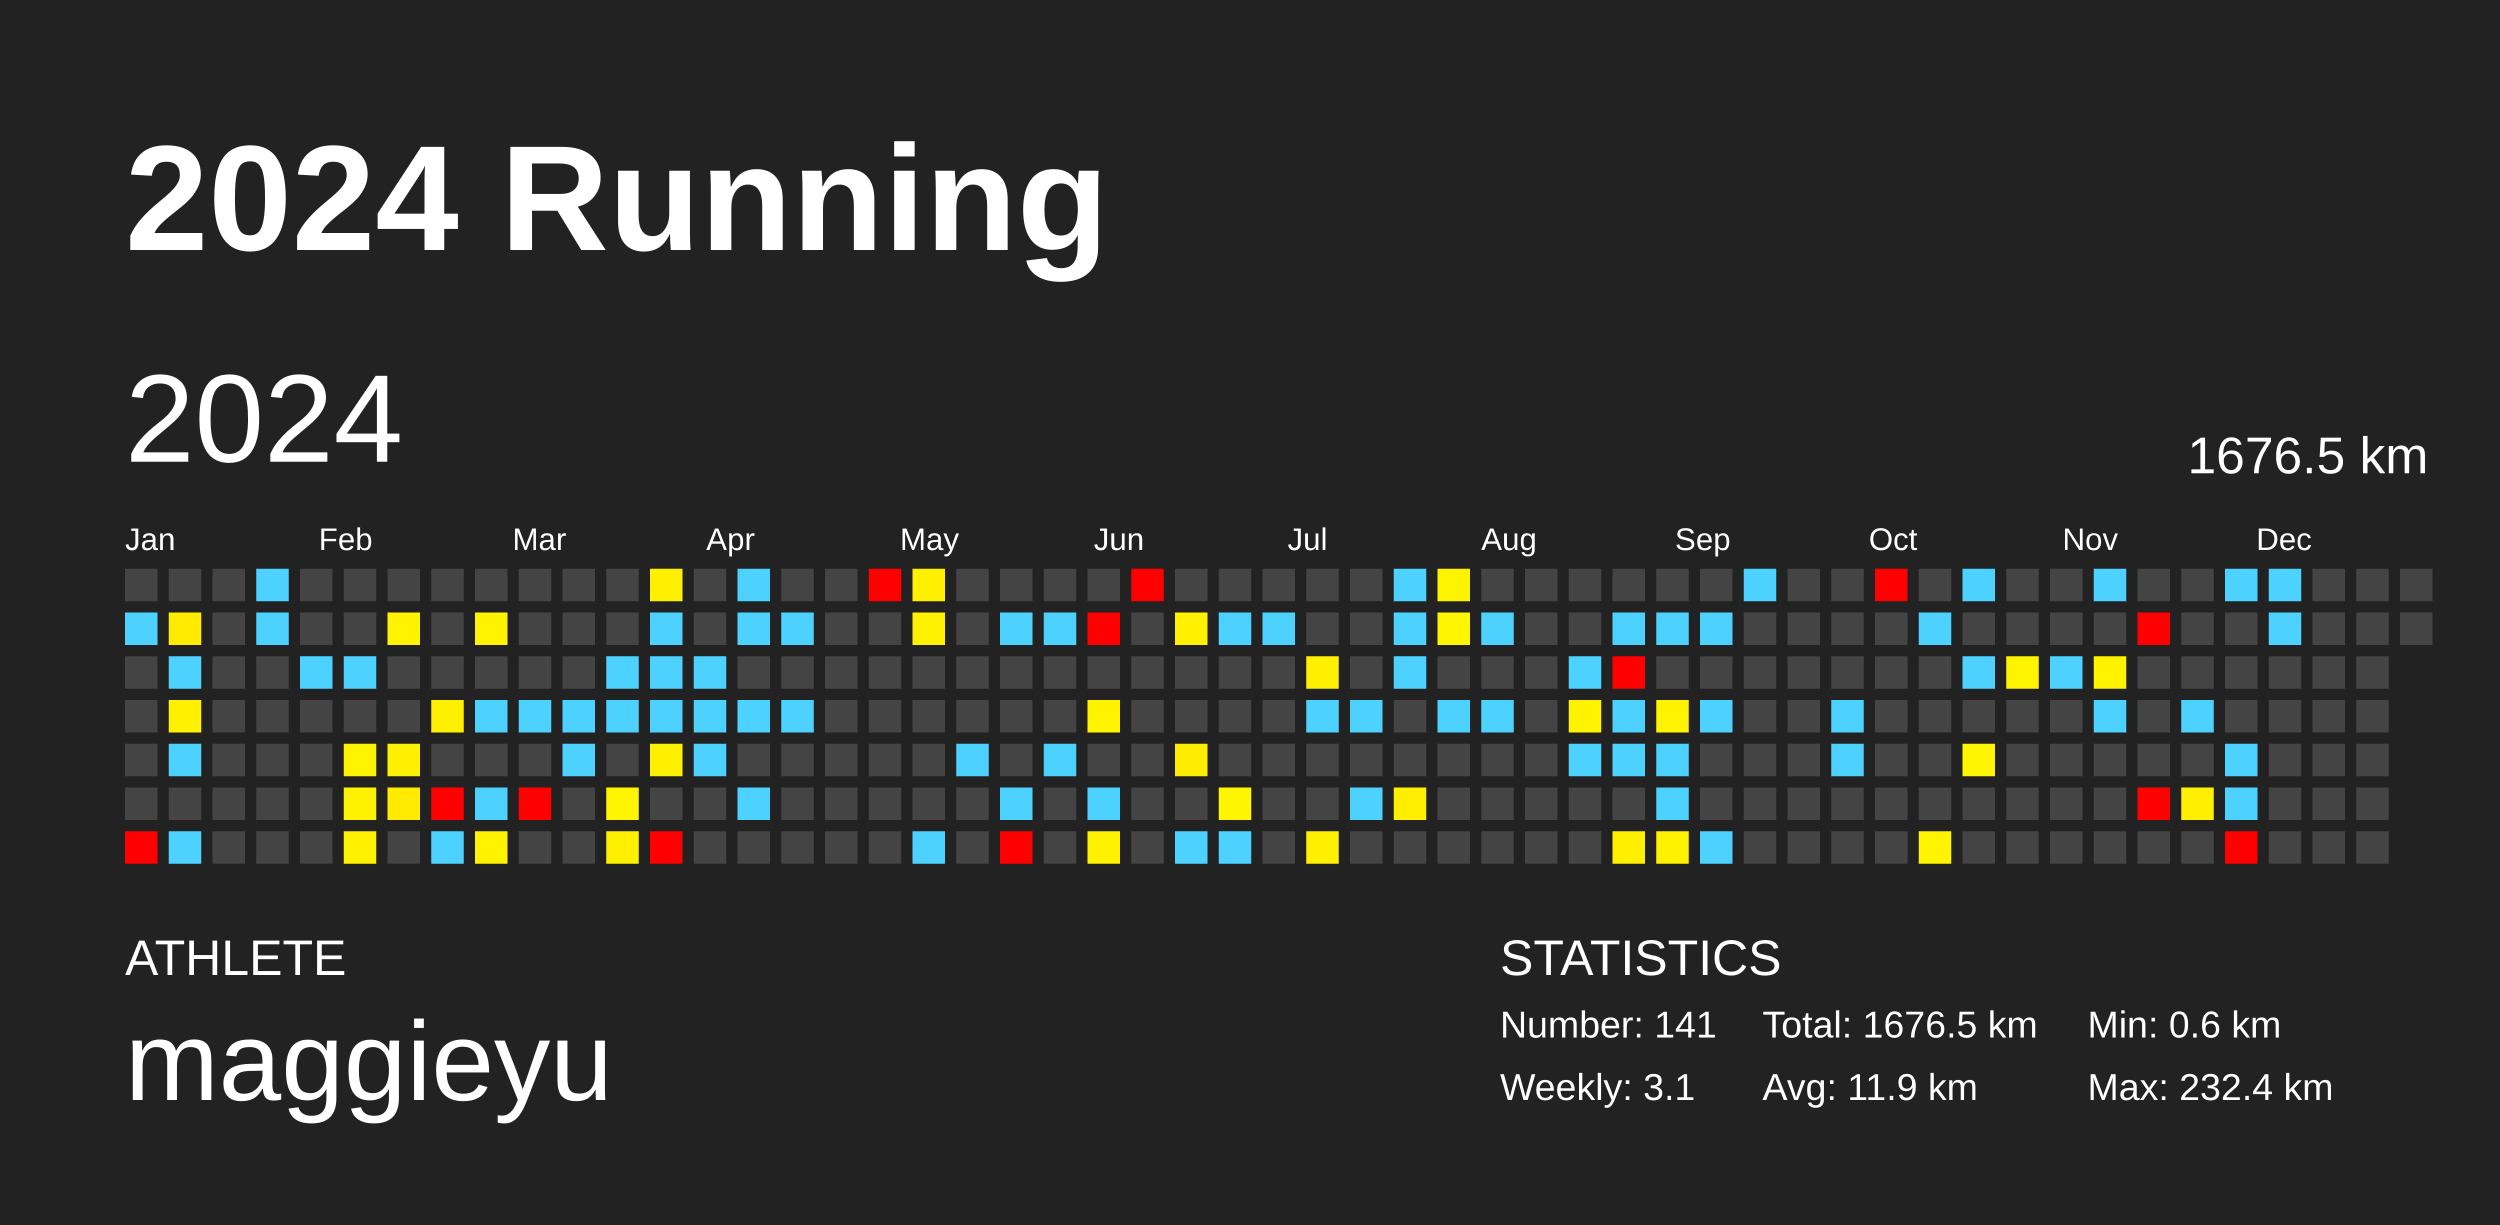
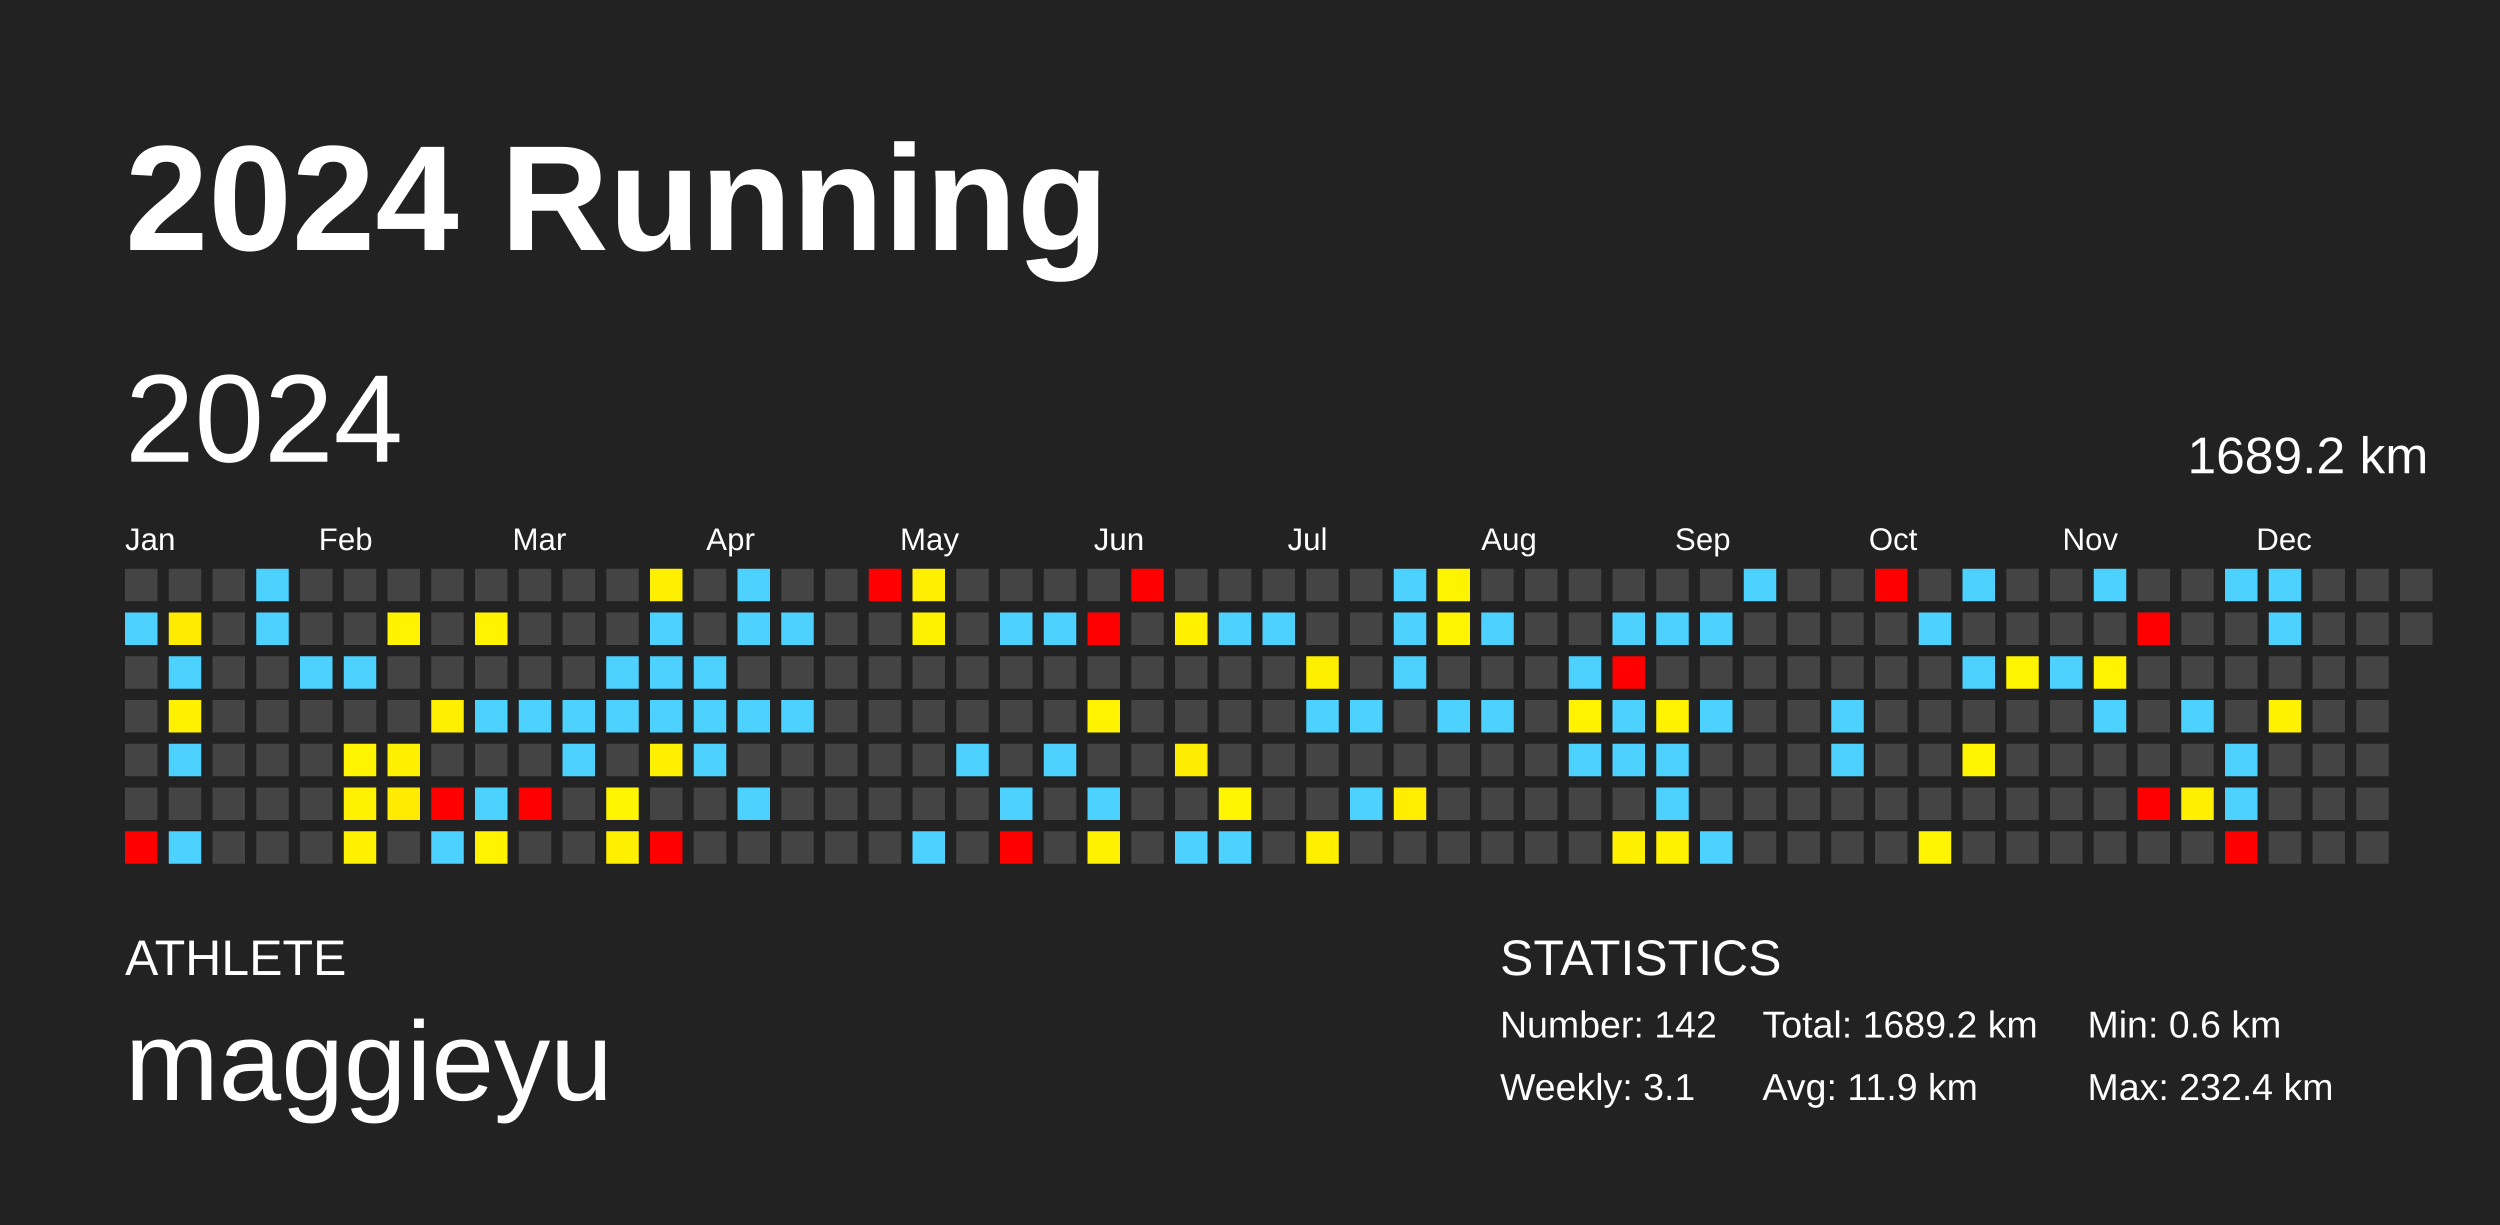
<svg xmlns="http://www.w3.org/2000/svg" baseProfile="full" height="98mm" version="1.1" viewBox="0,0,200,98" width="200mm">
  <defs />
  <rect fill="#222222" height="98" width="200" x="0" y="0" />
  <text fill="#FFFFFF" style="font-size:12px; font-family:Arial; font-weight:bold;" x="10" y="20">2024 Running</text>
  <text fill="#FFFFFF" style="font-size:4px; font-family:Arial" x="10" y="78">ATHLETE</text>
  <text fill="#FFFFFF" style="font-size:9px; font-family:Arial" x="10" y="88">maggieyu</text>
  <text fill="#FFFFFF" style="font-size:4px; font-family:Arial" x="120" y="78">STATISTICS</text>
-   <text fill="#FFFFFF" style="font-size:3px; font-family:Arial" x="120" y="83">Number: 141</text>
+   <text fill="#FFFFFF" style="font-size:3px; font-family:Arial" x="120" y="83">Number: 142</text>
  <text fill="#FFFFFF" style="font-size:3px; font-family:Arial" x="120" y="88">Weekly: 3.1</text>
-   <text fill="#FFFFFF" style="font-size:3px; font-family:Arial" x="141" y="83">Total: 1676.5 km</text>
+   <text fill="#FFFFFF" style="font-size:3px; font-family:Arial" x="141" y="83">Total: 1689.2 km</text>
  <text fill="#FFFFFF" style="font-size:3px; font-family:Arial" x="141" y="88">Avg: 11.9 km</text>
  <text fill="#FFFFFF" style="font-size:3px; font-family:Arial" x="167" y="83">Min: 0.6 km</text>
  <text fill="#FFFFFF" style="font-size:3px; font-family:Arial" x="167" y="88">Max: 232.4 km</text>
  <text dominant-baseline="hanging" fill="#FFFFFF" style="font-size:10.0px; font-family:Arial;" x="10" y="30">2024</text>
-   <text dominant-baseline="hanging" fill="#FFFFFF" style="font-size:4.125px; font-family:Arial;" x="175" y="35">1676.5 km</text>
+   <text dominant-baseline="hanging" fill="#FFFFFF" style="font-size:4.125px; font-family:Arial;" x="175" y="35">1689.2 km</text>
  <text fill="#FFFFFF" style="font-size:2.5px; font-family:Arial" x="10.0" y="44">Jan</text>
  <text fill="#FFFFFF" style="font-size:2.5px; font-family:Arial" x="25.5" y="44">Feb</text>
  <text fill="#FFFFFF" style="font-size:2.5px; font-family:Arial" x="41.0" y="44">Mar</text>
  <text fill="#FFFFFF" style="font-size:2.5px; font-family:Arial" x="56.5" y="44">Apr</text>
  <text fill="#FFFFFF" style="font-size:2.5px; font-family:Arial" x="72.0" y="44">May</text>
  <text fill="#FFFFFF" style="font-size:2.5px; font-family:Arial" x="87.5" y="44">Jun</text>
  <text fill="#FFFFFF" style="font-size:2.5px; font-family:Arial" x="103.0" y="44">Jul</text>
  <text fill="#FFFFFF" style="font-size:2.5px; font-family:Arial" x="118.5" y="44">Aug</text>
  <text fill="#FFFFFF" style="font-size:2.5px; font-family:Arial" x="134.0" y="44">Sep</text>
  <text fill="#FFFFFF" style="font-size:2.5px; font-family:Arial" x="149.5" y="44">Oct</text>
  <text fill="#FFFFFF" style="font-size:2.5px; font-family:Arial" x="165.0" y="44">Nov</text>
  <text fill="#FFFFFF" style="font-size:2.5px; font-family:Arial" x="180.5" y="44">Dec</text>
  <rect fill="#444444" height="2.6" width="2.6" x="10.0" y="45.5" />
  <rect fill="#4dd2ff" height="2.6" width="2.6" x="10.0" y="49.0" />
  <rect fill="#444444" height="2.6" width="2.6" x="10.0" y="52.5" />
  <rect fill="#444444" height="2.6" width="2.6" x="10.0" y="56.0" />
  <rect fill="#444444" height="2.6" width="2.6" x="10.0" y="59.5" />
  <rect fill="#444444" height="2.6" width="2.6" x="10.0" y="63.0" />
  <rect fill="red" height="2.6" width="2.6" x="10.0" y="66.5" />
  <rect fill="#444444" height="2.6" width="2.6" x="13.5" y="45.5" />
  <rect fill="#ffeb00" height="2.6" width="2.6" x="13.5" y="49.0" />
  <rect fill="#4dd2ff" height="2.6" width="2.6" x="13.5" y="52.5" />
  <rect fill="#fff100" height="2.6" width="2.6" x="13.5" y="56.0" />
  <rect fill="#4dd2ff" height="2.6" width="2.6" x="13.5" y="59.5" />
  <rect fill="#444444" height="2.6" width="2.6" x="13.5" y="63.0" />
  <rect fill="#4dd2ff" height="2.6" width="2.6" x="13.5" y="66.5" />
  <rect fill="#444444" height="2.6" width="2.6" x="17.0" y="45.5" />
  <rect fill="#444444" height="2.6" width="2.6" x="17.0" y="49.0" />
  <rect fill="#444444" height="2.6" width="2.6" x="17.0" y="52.5" />
  <rect fill="#444444" height="2.6" width="2.6" x="17.0" y="56.0" />
  <rect fill="#444444" height="2.6" width="2.6" x="17.0" y="59.5" />
  <rect fill="#444444" height="2.6" width="2.6" x="17.0" y="63.0" />
  <rect fill="#444444" height="2.6" width="2.6" x="17.0" y="66.5" />
  <rect fill="#4dd2ff" height="2.6" width="2.6" x="20.5" y="45.5" />
  <rect fill="#4dd2ff" height="2.6" width="2.6" x="20.5" y="49.0" />
  <rect fill="#444444" height="2.6" width="2.6" x="20.5" y="52.5" />
  <rect fill="#444444" height="2.6" width="2.6" x="20.5" y="56.0" />
  <rect fill="#444444" height="2.6" width="2.6" x="20.5" y="59.5" />
  <rect fill="#444444" height="2.6" width="2.6" x="20.5" y="63.0" />
  <rect fill="#444444" height="2.6" width="2.6" x="20.5" y="66.5" />
  <rect fill="#444444" height="2.6" width="2.6" x="24.0" y="45.5" />
  <rect fill="#444444" height="2.6" width="2.6" x="24.0" y="49.0" />
  <rect fill="#4dd2ff" height="2.6" width="2.6" x="24.0" y="52.5" />
  <rect fill="#444444" height="2.6" width="2.6" x="24.0" y="56.0" />
  <rect fill="#444444" height="2.6" width="2.6" x="24.0" y="59.5" />
  <rect fill="#444444" height="2.6" width="2.6" x="24.0" y="63.0" />
  <rect fill="#444444" height="2.6" width="2.6" x="24.0" y="66.5" />
  <rect fill="#444444" height="2.6" width="2.6" x="27.5" y="45.5" />
  <rect fill="#444444" height="2.6" width="2.6" x="27.5" y="49.0" />
  <rect fill="#4dd2ff" height="2.6" width="2.6" x="27.5" y="52.5" />
  <rect fill="#444444" height="2.6" width="2.6" x="27.5" y="56.0" />
  <rect fill="#fff400" height="2.6" width="2.6" x="27.5" y="59.5" />
  <rect fill="#fff200" height="2.6" width="2.6" x="27.5" y="63.0" />
  <rect fill="#fff100" height="2.6" width="2.6" x="27.5" y="66.5" />
  <rect fill="#444444" height="2.6" width="2.6" x="31.0" y="45.5" />
  <rect fill="#fff300" height="2.6" width="2.6" x="31.0" y="49.0" />
  <rect fill="#444444" height="2.6" width="2.6" x="31.0" y="52.5" />
  <rect fill="#444444" height="2.6" width="2.6" x="31.0" y="56.0" />
  <rect fill="#fff000" height="2.6" width="2.6" x="31.0" y="59.5" />
  <rect fill="#ffeb00" height="2.6" width="2.6" x="31.0" y="63.0" />
  <rect fill="#444444" height="2.6" width="2.6" x="31.0" y="66.5" />
  <rect fill="#444444" height="2.6" width="2.6" x="34.5" y="45.5" />
  <rect fill="#444444" height="2.6" width="2.6" x="34.5" y="49.0" />
  <rect fill="#444444" height="2.6" width="2.6" x="34.5" y="52.5" />
  <rect fill="#ffef00" height="2.6" width="2.6" x="34.5" y="56.0" />
  <rect fill="#444444" height="2.6" width="2.6" x="34.5" y="59.5" />
  <rect fill="red" height="2.6" width="2.6" x="34.5" y="63.0" />
  <rect fill="#4dd2ff" height="2.6" width="2.6" x="34.5" y="66.5" />
  <rect fill="#444444" height="2.6" width="2.6" x="38.0" y="45.5" />
  <rect fill="#fff300" height="2.6" width="2.6" x="38.0" y="49.0" />
  <rect fill="#444444" height="2.6" width="2.6" x="38.0" y="52.5" />
  <rect fill="#4dd2ff" height="2.6" width="2.6" x="38.0" y="56.0" />
  <rect fill="#444444" height="2.6" width="2.6" x="38.0" y="59.5" />
  <rect fill="#4dd2ff" height="2.6" width="2.6" x="38.0" y="63.0" />
  <rect fill="#fff300" height="2.6" width="2.6" x="38.0" y="66.5" />
  <rect fill="#444444" height="2.6" width="2.6" x="41.5" y="45.5" />
  <rect fill="#444444" height="2.6" width="2.6" x="41.5" y="49.0" />
  <rect fill="#444444" height="2.6" width="2.6" x="41.5" y="52.5" />
  <rect fill="#4dd2ff" height="2.6" width="2.6" x="41.5" y="56.0" />
  <rect fill="#444444" height="2.6" width="2.6" x="41.5" y="59.5" />
  <rect fill="red" height="2.6" width="2.6" x="41.5" y="63.0" />
  <rect fill="#444444" height="2.6" width="2.6" x="41.5" y="66.5" />
  <rect fill="#444444" height="2.6" width="2.6" x="45.0" y="45.5" />
  <rect fill="#444444" height="2.6" width="2.6" x="45.0" y="49.0" />
  <rect fill="#444444" height="2.6" width="2.6" x="45.0" y="52.5" />
  <rect fill="#4dd2ff" height="2.6" width="2.6" x="45.0" y="56.0" />
  <rect fill="#4dd2ff" height="2.6" width="2.6" x="45.0" y="59.5" />
  <rect fill="#444444" height="2.6" width="2.6" x="45.0" y="63.0" />
  <rect fill="#444444" height="2.6" width="2.6" x="45.0" y="66.5" />
  <rect fill="#444444" height="2.6" width="2.6" x="48.5" y="45.5" />
  <rect fill="#444444" height="2.6" width="2.6" x="48.5" y="49.0" />
  <rect fill="#4dd2ff" height="2.6" width="2.6" x="48.5" y="52.5" />
  <rect fill="#4dd2ff" height="2.6" width="2.6" x="48.5" y="56.0" />
  <rect fill="#444444" height="2.6" width="2.6" x="48.5" y="59.5" />
  <rect fill="#fff500" height="2.6" width="2.6" x="48.5" y="63.0" />
  <rect fill="#fff000" height="2.6" width="2.6" x="48.5" y="66.5" />
  <rect fill="#ffef00" height="2.6" width="2.6" x="52.0" y="45.5" />
  <rect fill="#4dd2ff" height="2.6" width="2.6" x="52.0" y="49.0" />
  <rect fill="#4dd2ff" height="2.6" width="2.6" x="52.0" y="52.5" />
  <rect fill="#4dd2ff" height="2.6" width="2.6" x="52.0" y="56.0" />
  <rect fill="#fff000" height="2.6" width="2.6" x="52.0" y="59.5" />
  <rect fill="#444444" height="2.6" width="2.6" x="52.0" y="63.0" />
  <rect fill="red" height="2.6" width="2.6" x="52.0" y="66.5" />
  <rect fill="#444444" height="2.6" width="2.6" x="55.5" y="45.5" />
  <rect fill="#444444" height="2.6" width="2.6" x="55.5" y="49.0" />
  <rect fill="#4dd2ff" height="2.6" width="2.6" x="55.5" y="52.5" />
  <rect fill="#4dd2ff" height="2.6" width="2.6" x="55.5" y="56.0" />
  <rect fill="#4dd2ff" height="2.6" width="2.6" x="55.5" y="59.5" />
  <rect fill="#444444" height="2.6" width="2.6" x="55.5" y="63.0" />
  <rect fill="#444444" height="2.6" width="2.6" x="55.5" y="66.5" />
  <rect fill="#4dd2ff" height="2.6" width="2.6" x="59.0" y="45.5" />
  <rect fill="#4dd2ff" height="2.6" width="2.6" x="59.0" y="49.0" />
  <rect fill="#444444" height="2.6" width="2.6" x="59.0" y="52.5" />
  <rect fill="#4dd2ff" height="2.6" width="2.6" x="59.0" y="56.0" />
  <rect fill="#444444" height="2.6" width="2.6" x="59.0" y="59.5" />
  <rect fill="#4dd2ff" height="2.6" width="2.6" x="59.0" y="63.0" />
  <rect fill="#444444" height="2.6" width="2.6" x="59.0" y="66.5" />
  <rect fill="#444444" height="2.6" width="2.6" x="62.5" y="45.5" />
  <rect fill="#4dd2ff" height="2.6" width="2.6" x="62.5" y="49.0" />
  <rect fill="#444444" height="2.6" width="2.6" x="62.5" y="52.5" />
  <rect fill="#4dd2ff" height="2.6" width="2.6" x="62.5" y="56.0" />
  <rect fill="#444444" height="2.6" width="2.6" x="62.5" y="59.5" />
  <rect fill="#444444" height="2.6" width="2.6" x="62.5" y="63.0" />
  <rect fill="#444444" height="2.6" width="2.6" x="62.5" y="66.5" />
  <rect fill="#444444" height="2.6" width="2.6" x="66.0" y="45.5" />
  <rect fill="#444444" height="2.6" width="2.6" x="66.0" y="49.0" />
  <rect fill="#444444" height="2.6" width="2.6" x="66.0" y="52.5" />
  <rect fill="#444444" height="2.6" width="2.6" x="66.0" y="56.0" />
  <rect fill="#444444" height="2.6" width="2.6" x="66.0" y="59.5" />
  <rect fill="#444444" height="2.6" width="2.6" x="66.0" y="63.0" />
  <rect fill="#444444" height="2.6" width="2.6" x="66.0" y="66.5" />
  <rect fill="red" height="2.6" width="2.6" x="69.5" y="45.5" />
  <rect fill="#444444" height="2.6" width="2.6" x="69.5" y="49.0" />
  <rect fill="#444444" height="2.6" width="2.6" x="69.5" y="52.5" />
  <rect fill="#444444" height="2.6" width="2.6" x="69.5" y="56.0" />
  <rect fill="#444444" height="2.6" width="2.6" x="69.5" y="59.5" />
  <rect fill="#444444" height="2.6" width="2.6" x="69.5" y="63.0" />
  <rect fill="#444444" height="2.6" width="2.6" x="69.5" y="66.5" />
  <rect fill="#ffef00" height="2.6" width="2.6" x="73.0" y="45.5" />
  <rect fill="#fff200" height="2.6" width="2.6" x="73.0" y="49.0" />
  <rect fill="#444444" height="2.6" width="2.6" x="73.0" y="52.5" />
  <rect fill="#444444" height="2.6" width="2.6" x="73.0" y="56.0" />
  <rect fill="#444444" height="2.6" width="2.6" x="73.0" y="59.5" />
  <rect fill="#444444" height="2.6" width="2.6" x="73.0" y="63.0" />
  <rect fill="#4dd2ff" height="2.6" width="2.6" x="73.0" y="66.5" />
  <rect fill="#444444" height="2.6" width="2.6" x="76.5" y="45.5" />
  <rect fill="#444444" height="2.6" width="2.6" x="76.5" y="49.0" />
  <rect fill="#444444" height="2.6" width="2.6" x="76.5" y="52.5" />
  <rect fill="#444444" height="2.6" width="2.6" x="76.5" y="56.0" />
  <rect fill="#4dd2ff" height="2.6" width="2.6" x="76.5" y="59.5" />
  <rect fill="#444444" height="2.6" width="2.6" x="76.5" y="63.0" />
  <rect fill="#444444" height="2.6" width="2.6" x="76.5" y="66.5" />
  <rect fill="#444444" height="2.6" width="2.6" x="80.0" y="45.5" />
  <rect fill="#4dd2ff" height="2.6" width="2.6" x="80.0" y="49.0" />
  <rect fill="#444444" height="2.6" width="2.6" x="80.0" y="52.5" />
  <rect fill="#444444" height="2.6" width="2.6" x="80.0" y="56.0" />
  <rect fill="#444444" height="2.6" width="2.6" x="80.0" y="59.5" />
  <rect fill="#4dd2ff" height="2.6" width="2.6" x="80.0" y="63.0" />
  <rect fill="red" height="2.6" width="2.6" x="80.0" y="66.5" />
  <rect fill="#444444" height="2.6" width="2.6" x="83.5" y="45.5" />
  <rect fill="#4dd2ff" height="2.6" width="2.6" x="83.5" y="49.0" />
  <rect fill="#444444" height="2.6" width="2.6" x="83.5" y="52.5" />
  <rect fill="#444444" height="2.6" width="2.6" x="83.5" y="56.0" />
  <rect fill="#4dd2ff" height="2.6" width="2.6" x="83.5" y="59.5" />
  <rect fill="#444444" height="2.6" width="2.6" x="83.5" y="63.0" />
  <rect fill="#444444" height="2.6" width="2.6" x="83.5" y="66.5" />
  <rect fill="#444444" height="2.6" width="2.6" x="87.0" y="45.5" />
  <rect fill="red" height="2.6" width="2.6" x="87.0" y="49.0" />
  <rect fill="#444444" height="2.6" width="2.6" x="87.0" y="52.5" />
  <rect fill="#fff300" height="2.6" width="2.6" x="87.0" y="56.0" />
  <rect fill="#444444" height="2.6" width="2.6" x="87.0" y="59.5" />
  <rect fill="#4dd2ff" height="2.6" width="2.6" x="87.0" y="63.0" />
  <rect fill="#fff200" height="2.6" width="2.6" x="87.0" y="66.5" />
  <rect fill="red" height="2.6" width="2.6" x="90.5" y="45.5" />
  <rect fill="#444444" height="2.6" width="2.6" x="90.5" y="49.0" />
  <rect fill="#444444" height="2.6" width="2.6" x="90.5" y="52.5" />
  <rect fill="#444444" height="2.6" width="2.6" x="90.5" y="56.0" />
  <rect fill="#444444" height="2.6" width="2.6" x="90.5" y="59.5" />
  <rect fill="#444444" height="2.6" width="2.6" x="90.5" y="63.0" />
  <rect fill="#444444" height="2.6" width="2.6" x="90.5" y="66.5" />
  <rect fill="#444444" height="2.6" width="2.6" x="94.0" y="45.5" />
  <rect fill="#fff100" height="2.6" width="2.6" x="94.0" y="49.0" />
  <rect fill="#444444" height="2.6" width="2.6" x="94.0" y="52.5" />
  <rect fill="#444444" height="2.6" width="2.6" x="94.0" y="56.0" />
  <rect fill="#ffed00" height="2.6" width="2.6" x="94.0" y="59.5" />
  <rect fill="#444444" height="2.6" width="2.6" x="94.0" y="63.0" />
  <rect fill="#4dd2ff" height="2.6" width="2.6" x="94.0" y="66.5" />
  <rect fill="#444444" height="2.6" width="2.6" x="97.5" y="45.5" />
  <rect fill="#4dd2ff" height="2.6" width="2.6" x="97.5" y="49.0" />
  <rect fill="#444444" height="2.6" width="2.6" x="97.5" y="52.5" />
  <rect fill="#444444" height="2.6" width="2.6" x="97.5" y="56.0" />
  <rect fill="#444444" height="2.6" width="2.6" x="97.5" y="59.5" />
  <rect fill="#fff500" height="2.6" width="2.6" x="97.5" y="63.0" />
  <rect fill="#4dd2ff" height="2.6" width="2.6" x="97.5" y="66.5" />
  <rect fill="#444444" height="2.6" width="2.6" x="101.0" y="45.5" />
  <rect fill="#4dd2ff" height="2.6" width="2.6" x="101.0" y="49.0" />
  <rect fill="#444444" height="2.6" width="2.6" x="101.0" y="52.5" />
  <rect fill="#444444" height="2.6" width="2.6" x="101.0" y="56.0" />
  <rect fill="#444444" height="2.6" width="2.6" x="101.0" y="59.5" />
  <rect fill="#444444" height="2.6" width="2.6" x="101.0" y="63.0" />
  <rect fill="#444444" height="2.6" width="2.6" x="101.0" y="66.5" />
  <rect fill="#444444" height="2.6" width="2.6" x="104.5" y="45.5" />
  <rect fill="#444444" height="2.6" width="2.6" x="104.5" y="49.0" />
  <rect fill="#fff000" height="2.6" width="2.6" x="104.5" y="52.5" />
  <rect fill="#4dd2ff" height="2.6" width="2.6" x="104.5" y="56.0" />
  <rect fill="#444444" height="2.6" width="2.6" x="104.5" y="59.5" />
  <rect fill="#444444" height="2.6" width="2.6" x="104.5" y="63.0" />
  <rect fill="#fff000" height="2.6" width="2.6" x="104.5" y="66.5" />
  <rect fill="#444444" height="2.6" width="2.6" x="108.0" y="45.5" />
  <rect fill="#444444" height="2.6" width="2.6" x="108.0" y="49.0" />
  <rect fill="#444444" height="2.6" width="2.6" x="108.0" y="52.5" />
  <rect fill="#4dd2ff" height="2.6" width="2.6" x="108.0" y="56.0" />
  <rect fill="#444444" height="2.6" width="2.6" x="108.0" y="59.5" />
  <rect fill="#4dd2ff" height="2.6" width="2.6" x="108.0" y="63.0" />
  <rect fill="#444444" height="2.6" width="2.6" x="108.0" y="66.5" />
  <rect fill="#4dd2ff" height="2.6" width="2.6" x="111.5" y="45.5" />
  <rect fill="#4dd2ff" height="2.6" width="2.6" x="111.5" y="49.0" />
  <rect fill="#4dd2ff" height="2.6" width="2.6" x="111.5" y="52.5" />
  <rect fill="#444444" height="2.6" width="2.6" x="111.5" y="56.0" />
  <rect fill="#444444" height="2.6" width="2.6" x="111.5" y="59.5" />
  <rect fill="#ffee00" height="2.6" width="2.6" x="111.5" y="63.0" />
  <rect fill="#444444" height="2.6" width="2.6" x="111.5" y="66.5" />
  <rect fill="#fff400" height="2.6" width="2.6" x="115.0" y="45.5" />
  <rect fill="#fff500" height="2.6" width="2.6" x="115.0" y="49.0" />
  <rect fill="#444444" height="2.6" width="2.6" x="115.0" y="52.5" />
  <rect fill="#4dd2ff" height="2.6" width="2.6" x="115.0" y="56.0" />
  <rect fill="#444444" height="2.6" width="2.6" x="115.0" y="59.5" />
  <rect fill="#444444" height="2.6" width="2.6" x="115.0" y="63.0" />
  <rect fill="#444444" height="2.6" width="2.6" x="115.0" y="66.5" />
  <rect fill="#444444" height="2.6" width="2.6" x="118.5" y="45.5" />
  <rect fill="#4dd2ff" height="2.6" width="2.6" x="118.5" y="49.0" />
  <rect fill="#444444" height="2.6" width="2.6" x="118.5" y="52.5" />
  <rect fill="#4dd2ff" height="2.6" width="2.6" x="118.5" y="56.0" />
  <rect fill="#444444" height="2.6" width="2.6" x="118.5" y="59.5" />
  <rect fill="#444444" height="2.6" width="2.6" x="118.5" y="63.0" />
  <rect fill="#444444" height="2.6" width="2.6" x="118.5" y="66.5" />
  <rect fill="#444444" height="2.6" width="2.6" x="122.0" y="45.5" />
  <rect fill="#444444" height="2.6" width="2.6" x="122.0" y="49.0" />
  <rect fill="#444444" height="2.6" width="2.6" x="122.0" y="52.5" />
  <rect fill="#444444" height="2.6" width="2.6" x="122.0" y="56.0" />
  <rect fill="#444444" height="2.6" width="2.6" x="122.0" y="59.5" />
  <rect fill="#444444" height="2.6" width="2.6" x="122.0" y="63.0" />
  <rect fill="#444444" height="2.6" width="2.6" x="122.0" y="66.5" />
  <rect fill="#444444" height="2.6" width="2.6" x="125.5" y="45.5" />
  <rect fill="#444444" height="2.6" width="2.6" x="125.5" y="49.0" />
  <rect fill="#4dd2ff" height="2.6" width="2.6" x="125.5" y="52.5" />
  <rect fill="#fff300" height="2.6" width="2.6" x="125.5" y="56.0" />
  <rect fill="#4dd2ff" height="2.6" width="2.6" x="125.5" y="59.5" />
  <rect fill="#444444" height="2.6" width="2.6" x="125.5" y="63.0" />
  <rect fill="#444444" height="2.6" width="2.6" x="125.5" y="66.5" />
  <rect fill="#444444" height="2.6" width="2.6" x="129.0" y="45.5" />
  <rect fill="#4dd2ff" height="2.6" width="2.6" x="129.0" y="49.0" />
  <rect fill="red" height="2.6" width="2.6" x="129.0" y="52.5" />
  <rect fill="#4dd2ff" height="2.6" width="2.6" x="129.0" y="56.0" />
  <rect fill="#4dd2ff" height="2.6" width="2.6" x="129.0" y="59.5" />
  <rect fill="#444444" height="2.6" width="2.6" x="129.0" y="63.0" />
  <rect fill="#fff000" height="2.6" width="2.6" x="129.0" y="66.5" />
  <rect fill="#444444" height="2.6" width="2.6" x="132.5" y="45.5" />
  <rect fill="#4dd2ff" height="2.6" width="2.6" x="132.5" y="49.0" />
  <rect fill="#444444" height="2.6" width="2.6" x="132.5" y="52.5" />
  <rect fill="#fff300" height="2.6" width="2.6" x="132.5" y="56.0" />
  <rect fill="#4dd2ff" height="2.6" width="2.6" x="132.5" y="59.5" />
  <rect fill="#4dd2ff" height="2.6" width="2.6" x="132.5" y="63.0" />
  <rect fill="#fff200" height="2.6" width="2.6" x="132.5" y="66.5" />
  <rect fill="#444444" height="2.6" width="2.6" x="136.0" y="45.5" />
  <rect fill="#4dd2ff" height="2.6" width="2.6" x="136.0" y="49.0" />
  <rect fill="#444444" height="2.6" width="2.6" x="136.0" y="52.5" />
  <rect fill="#4dd2ff" height="2.6" width="2.6" x="136.0" y="56.0" />
  <rect fill="#444444" height="2.6" width="2.6" x="136.0" y="59.5" />
  <rect fill="#444444" height="2.6" width="2.6" x="136.0" y="63.0" />
  <rect fill="#4dd2ff" height="2.6" width="2.6" x="136.0" y="66.5" />
  <rect fill="#4dd2ff" height="2.6" width="2.6" x="139.5" y="45.5" />
  <rect fill="#444444" height="2.6" width="2.6" x="139.5" y="49.0" />
  <rect fill="#444444" height="2.6" width="2.6" x="139.5" y="52.5" />
  <rect fill="#444444" height="2.6" width="2.6" x="139.5" y="56.0" />
  <rect fill="#444444" height="2.6" width="2.6" x="139.5" y="59.5" />
  <rect fill="#444444" height="2.6" width="2.6" x="139.5" y="63.0" />
  <rect fill="#444444" height="2.6" width="2.6" x="139.5" y="66.5" />
  <rect fill="#444444" height="2.6" width="2.6" x="143.0" y="45.5" />
  <rect fill="#444444" height="2.6" width="2.6" x="143.0" y="49.0" />
  <rect fill="#444444" height="2.6" width="2.6" x="143.0" y="52.5" />
  <rect fill="#444444" height="2.6" width="2.6" x="143.0" y="56.0" />
  <rect fill="#444444" height="2.6" width="2.6" x="143.0" y="59.5" />
  <rect fill="#444444" height="2.6" width="2.6" x="143.0" y="63.0" />
  <rect fill="#444444" height="2.6" width="2.6" x="143.0" y="66.5" />
  <rect fill="#444444" height="2.6" width="2.6" x="146.5" y="45.5" />
  <rect fill="#444444" height="2.6" width="2.6" x="146.5" y="49.0" />
  <rect fill="#444444" height="2.6" width="2.6" x="146.5" y="52.5" />
  <rect fill="#4dd2ff" height="2.6" width="2.6" x="146.5" y="56.0" />
  <rect fill="#4dd2ff" height="2.6" width="2.6" x="146.5" y="59.5" />
  <rect fill="#444444" height="2.6" width="2.6" x="146.5" y="63.0" />
  <rect fill="#444444" height="2.6" width="2.6" x="146.5" y="66.5" />
  <rect fill="red" height="2.6" width="2.6" x="150.0" y="45.5" />
  <rect fill="#444444" height="2.6" width="2.6" x="150.0" y="49.0" />
  <rect fill="#444444" height="2.6" width="2.6" x="150.0" y="52.5" />
  <rect fill="#444444" height="2.6" width="2.6" x="150.0" y="56.0" />
  <rect fill="#444444" height="2.6" width="2.6" x="150.0" y="59.5" />
  <rect fill="#444444" height="2.6" width="2.6" x="150.0" y="63.0" />
  <rect fill="#444444" height="2.6" width="2.6" x="150.0" y="66.5" />
  <rect fill="#444444" height="2.6" width="2.6" x="153.5" y="45.5" />
  <rect fill="#4dd2ff" height="2.6" width="2.6" x="153.5" y="49.0" />
  <rect fill="#444444" height="2.6" width="2.6" x="153.5" y="52.5" />
  <rect fill="#444444" height="2.6" width="2.6" x="153.5" y="56.0" />
  <rect fill="#444444" height="2.6" width="2.6" x="153.5" y="59.5" />
  <rect fill="#444444" height="2.6" width="2.6" x="153.5" y="63.0" />
  <rect fill="#fff400" height="2.6" width="2.6" x="153.5" y="66.5" />
  <rect fill="#4dd2ff" height="2.6" width="2.6" x="157.0" y="45.5" />
  <rect fill="#444444" height="2.6" width="2.6" x="157.0" y="49.0" />
  <rect fill="#4dd2ff" height="2.6" width="2.6" x="157.0" y="52.5" />
  <rect fill="#444444" height="2.6" width="2.6" x="157.0" y="56.0" />
  <rect fill="#fff500" height="2.6" width="2.6" x="157.0" y="59.5" />
  <rect fill="#444444" height="2.6" width="2.6" x="157.0" y="63.0" />
  <rect fill="#444444" height="2.6" width="2.6" x="157.0" y="66.5" />
  <rect fill="#444444" height="2.6" width="2.6" x="160.5" y="45.5" />
  <rect fill="#444444" height="2.6" width="2.6" x="160.5" y="49.0" />
  <rect fill="#fff400" height="2.6" width="2.6" x="160.5" y="52.5" />
  <rect fill="#444444" height="2.6" width="2.6" x="160.5" y="56.0" />
  <rect fill="#444444" height="2.6" width="2.6" x="160.5" y="59.5" />
  <rect fill="#444444" height="2.6" width="2.6" x="160.5" y="63.0" />
  <rect fill="#444444" height="2.6" width="2.6" x="160.5" y="66.5" />
  <rect fill="#444444" height="2.6" width="2.6" x="164.0" y="45.5" />
  <rect fill="#444444" height="2.6" width="2.6" x="164.0" y="49.0" />
  <rect fill="#4dd2ff" height="2.6" width="2.6" x="164.0" y="52.5" />
  <rect fill="#444444" height="2.6" width="2.6" x="164.0" y="56.0" />
  <rect fill="#444444" height="2.6" width="2.6" x="164.0" y="59.5" />
  <rect fill="#444444" height="2.6" width="2.6" x="164.0" y="63.0" />
  <rect fill="#444444" height="2.6" width="2.6" x="164.0" y="66.5" />
  <rect fill="#4dd2ff" height="2.6" width="2.6" x="167.5" y="45.5" />
  <rect fill="#444444" height="2.6" width="2.6" x="167.5" y="49.0" />
  <rect fill="#fff300" height="2.6" width="2.6" x="167.5" y="52.5" />
  <rect fill="#4dd2ff" height="2.6" width="2.6" x="167.5" y="56.0" />
  <rect fill="#444444" height="2.6" width="2.6" x="167.5" y="59.5" />
  <rect fill="#444444" height="2.6" width="2.6" x="167.5" y="63.0" />
  <rect fill="#444444" height="2.6" width="2.6" x="167.5" y="66.5" />
  <rect fill="#444444" height="2.6" width="2.6" x="171.0" y="45.5" />
  <rect fill="red" height="2.6" width="2.6" x="171.0" y="49.0" />
  <rect fill="#444444" height="2.6" width="2.6" x="171.0" y="52.5" />
  <rect fill="#444444" height="2.6" width="2.6" x="171.0" y="56.0" />
  <rect fill="#444444" height="2.6" width="2.6" x="171.0" y="59.5" />
  <rect fill="red" height="2.6" width="2.6" x="171.0" y="63.0" />
  <rect fill="#444444" height="2.6" width="2.6" x="171.0" y="66.5" />
  <rect fill="#444444" height="2.6" width="2.6" x="174.5" y="45.5" />
  <rect fill="#444444" height="2.6" width="2.6" x="174.5" y="49.0" />
  <rect fill="#444444" height="2.6" width="2.6" x="174.5" y="52.5" />
  <rect fill="#4dd2ff" height="2.6" width="2.6" x="174.5" y="56.0" />
  <rect fill="#444444" height="2.6" width="2.6" x="174.5" y="59.5" />
  <rect fill="#ffef00" height="2.6" width="2.6" x="174.5" y="63.0" />
  <rect fill="#444444" height="2.6" width="2.6" x="174.5" y="66.5" />
  <rect fill="#4dd2ff" height="2.6" width="2.6" x="178.0" y="45.5" />
  <rect fill="#444444" height="2.6" width="2.6" x="178.0" y="49.0" />
  <rect fill="#444444" height="2.6" width="2.6" x="178.0" y="52.5" />
  <rect fill="#444444" height="2.6" width="2.6" x="178.0" y="56.0" />
  <rect fill="#4dd2ff" height="2.6" width="2.6" x="178.0" y="59.5" />
  <rect fill="#4dd2ff" height="2.6" width="2.6" x="178.0" y="63.0" />
  <rect fill="red" height="2.6" width="2.6" x="178.0" y="66.5" />
  <rect fill="#4dd2ff" height="2.6" width="2.6" x="181.5" y="45.5" />
  <rect fill="#4dd2ff" height="2.6" width="2.6" x="181.5" y="49.0" />
  <rect fill="#444444" height="2.6" width="2.6" x="181.5" y="52.5" />
-   <rect fill="#444444" height="2.6" width="2.6" x="181.5" y="56.0" />
+   <rect fill="#fff200" height="2.6" width="2.6" x="181.5" y="56.0" />
  <rect fill="#444444" height="2.6" width="2.6" x="181.5" y="59.5" />
  <rect fill="#444444" height="2.6" width="2.6" x="181.5" y="63.0" />
  <rect fill="#444444" height="2.6" width="2.6" x="181.5" y="66.5" />
  <rect fill="#444444" height="2.6" width="2.6" x="185.0" y="45.5" />
  <rect fill="#444444" height="2.6" width="2.6" x="185.0" y="49.0" />
  <rect fill="#444444" height="2.6" width="2.6" x="185.0" y="52.5" />
  <rect fill="#444444" height="2.6" width="2.6" x="185.0" y="56.0" />
  <rect fill="#444444" height="2.6" width="2.6" x="185.0" y="59.5" />
  <rect fill="#444444" height="2.6" width="2.6" x="185.0" y="63.0" />
  <rect fill="#444444" height="2.6" width="2.6" x="185.0" y="66.5" />
  <rect fill="#444444" height="2.6" width="2.6" x="188.5" y="45.5" />
  <rect fill="#444444" height="2.6" width="2.6" x="188.5" y="49.0" />
  <rect fill="#444444" height="2.6" width="2.6" x="188.5" y="52.5" />
  <rect fill="#444444" height="2.6" width="2.6" x="188.5" y="56.0" />
  <rect fill="#444444" height="2.6" width="2.6" x="188.5" y="59.5" />
  <rect fill="#444444" height="2.6" width="2.6" x="188.5" y="63.0" />
  <rect fill="#444444" height="2.6" width="2.6" x="188.5" y="66.5" />
  <rect fill="#444444" height="2.6" width="2.6" x="192.0" y="45.5" />
  <rect fill="#444444" height="2.6" width="2.6" x="192.0" y="49.0" />
</svg>
